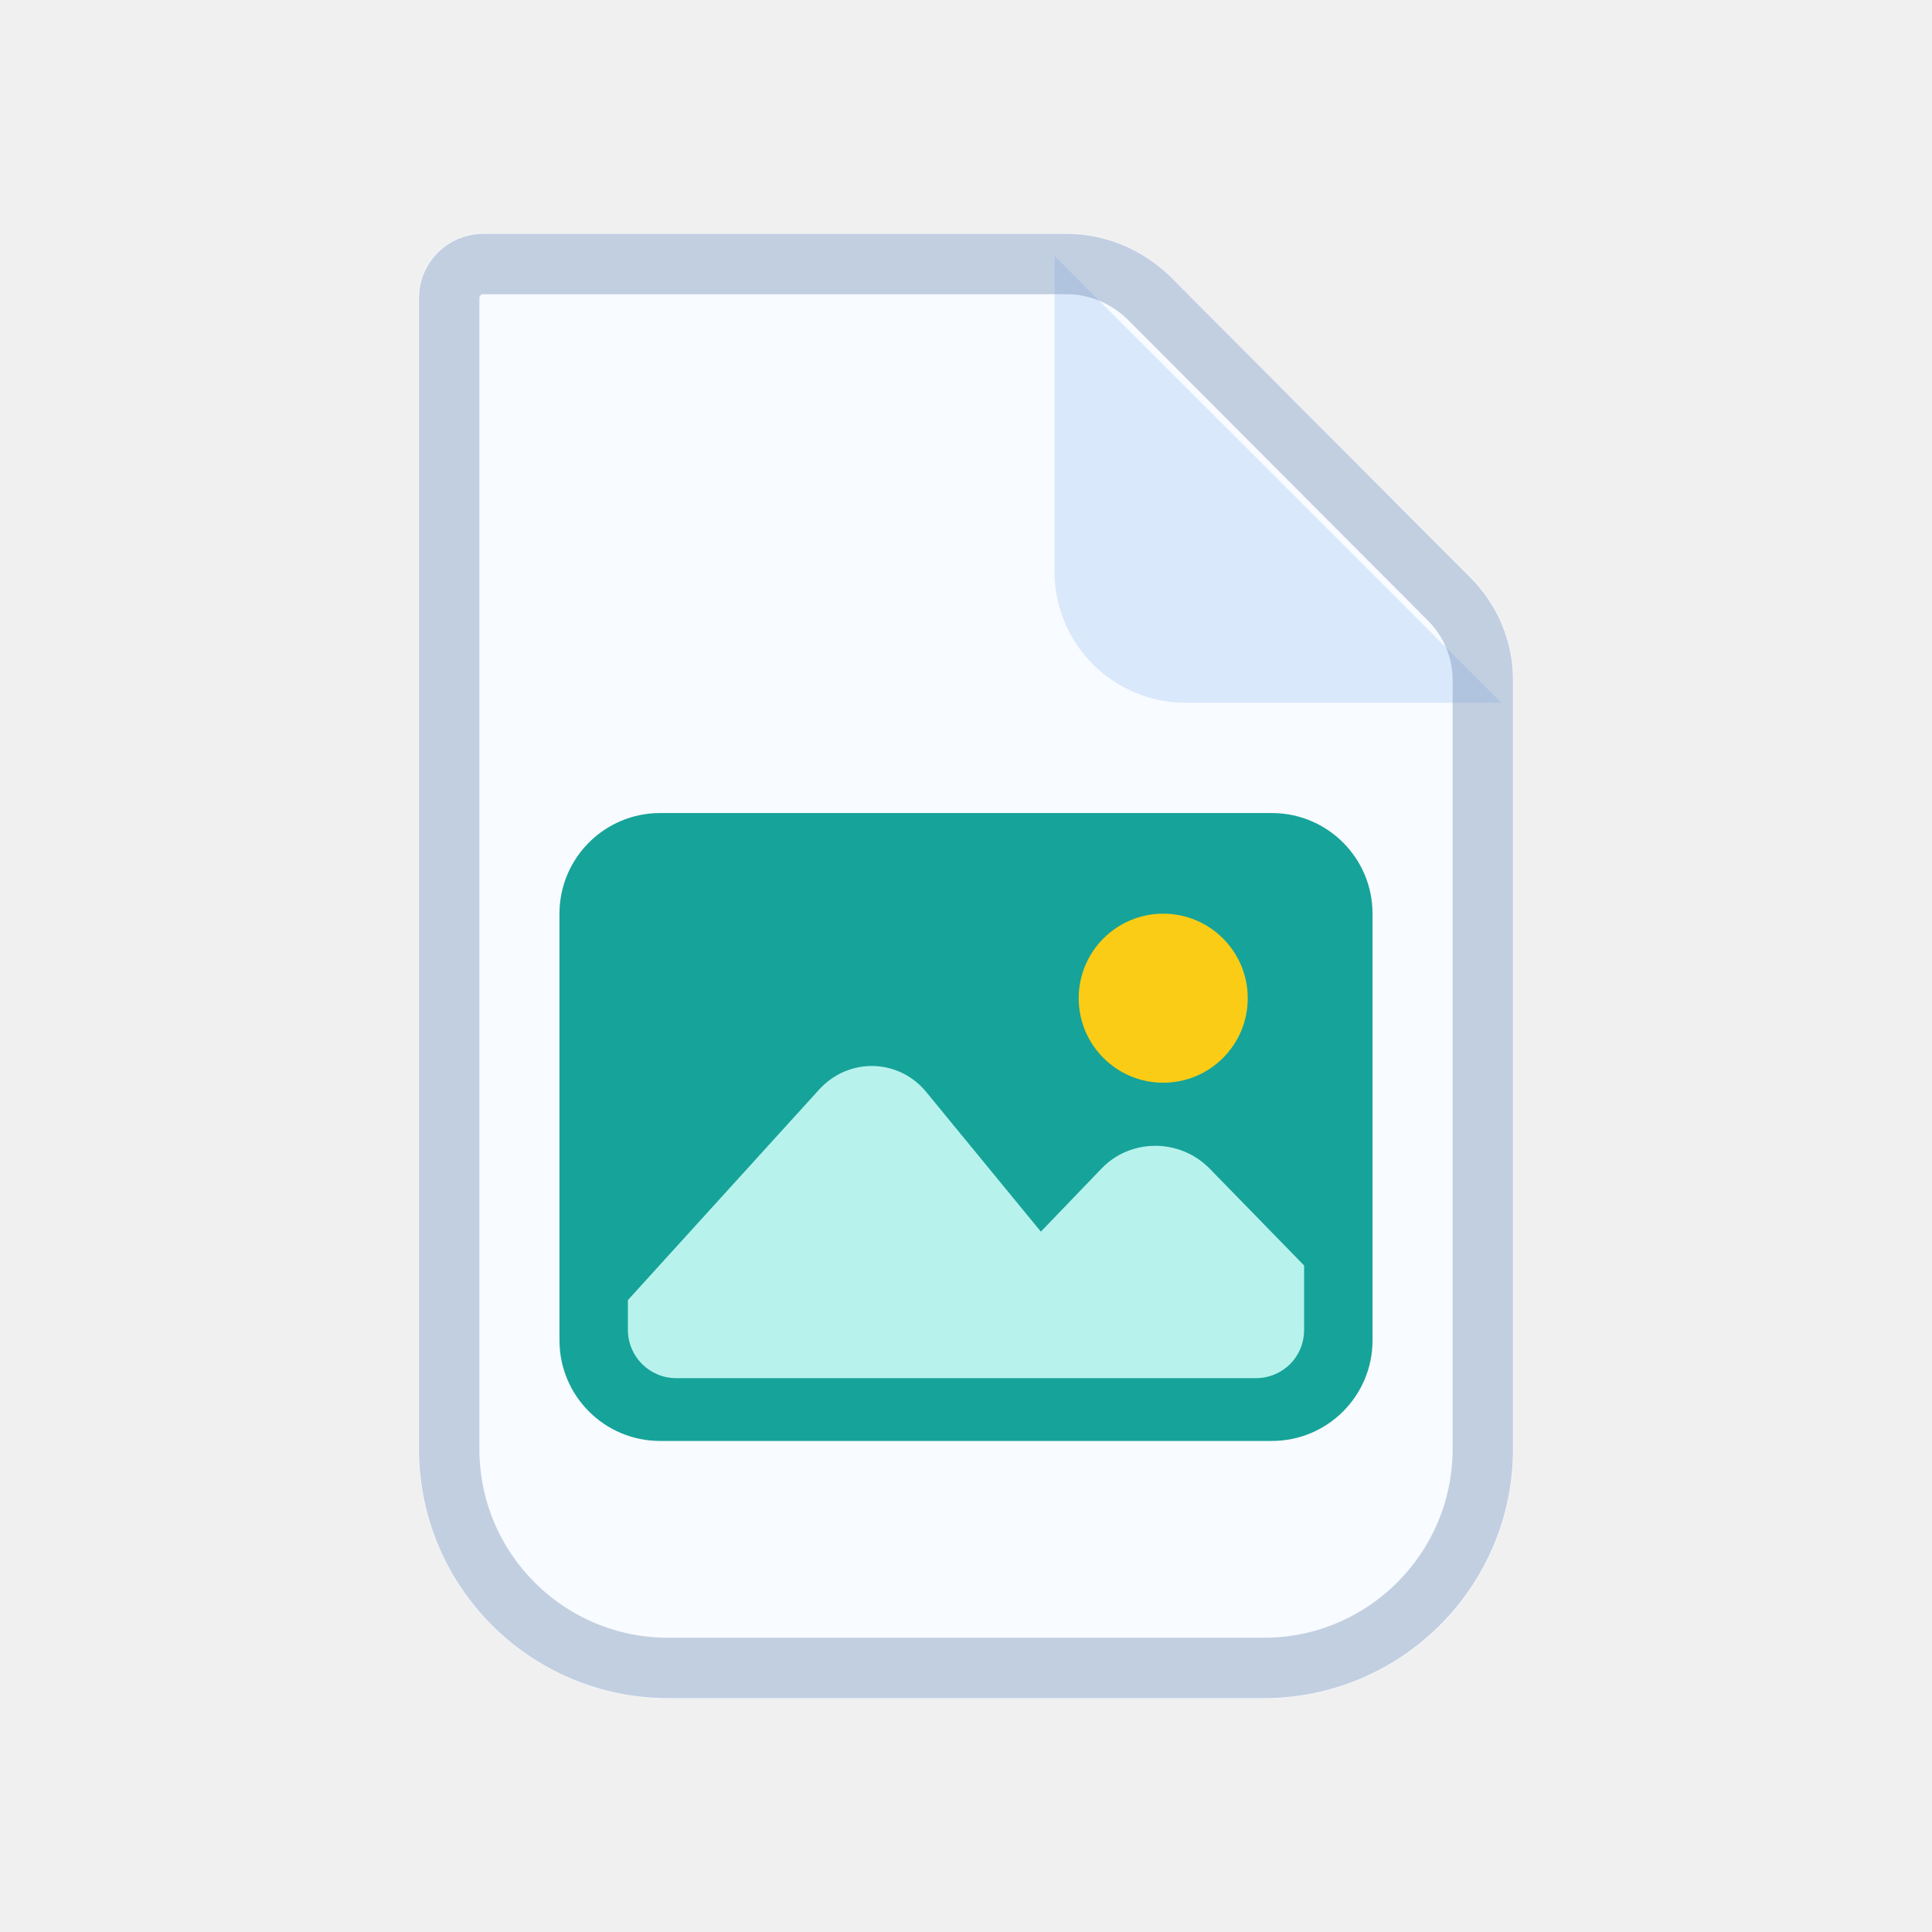
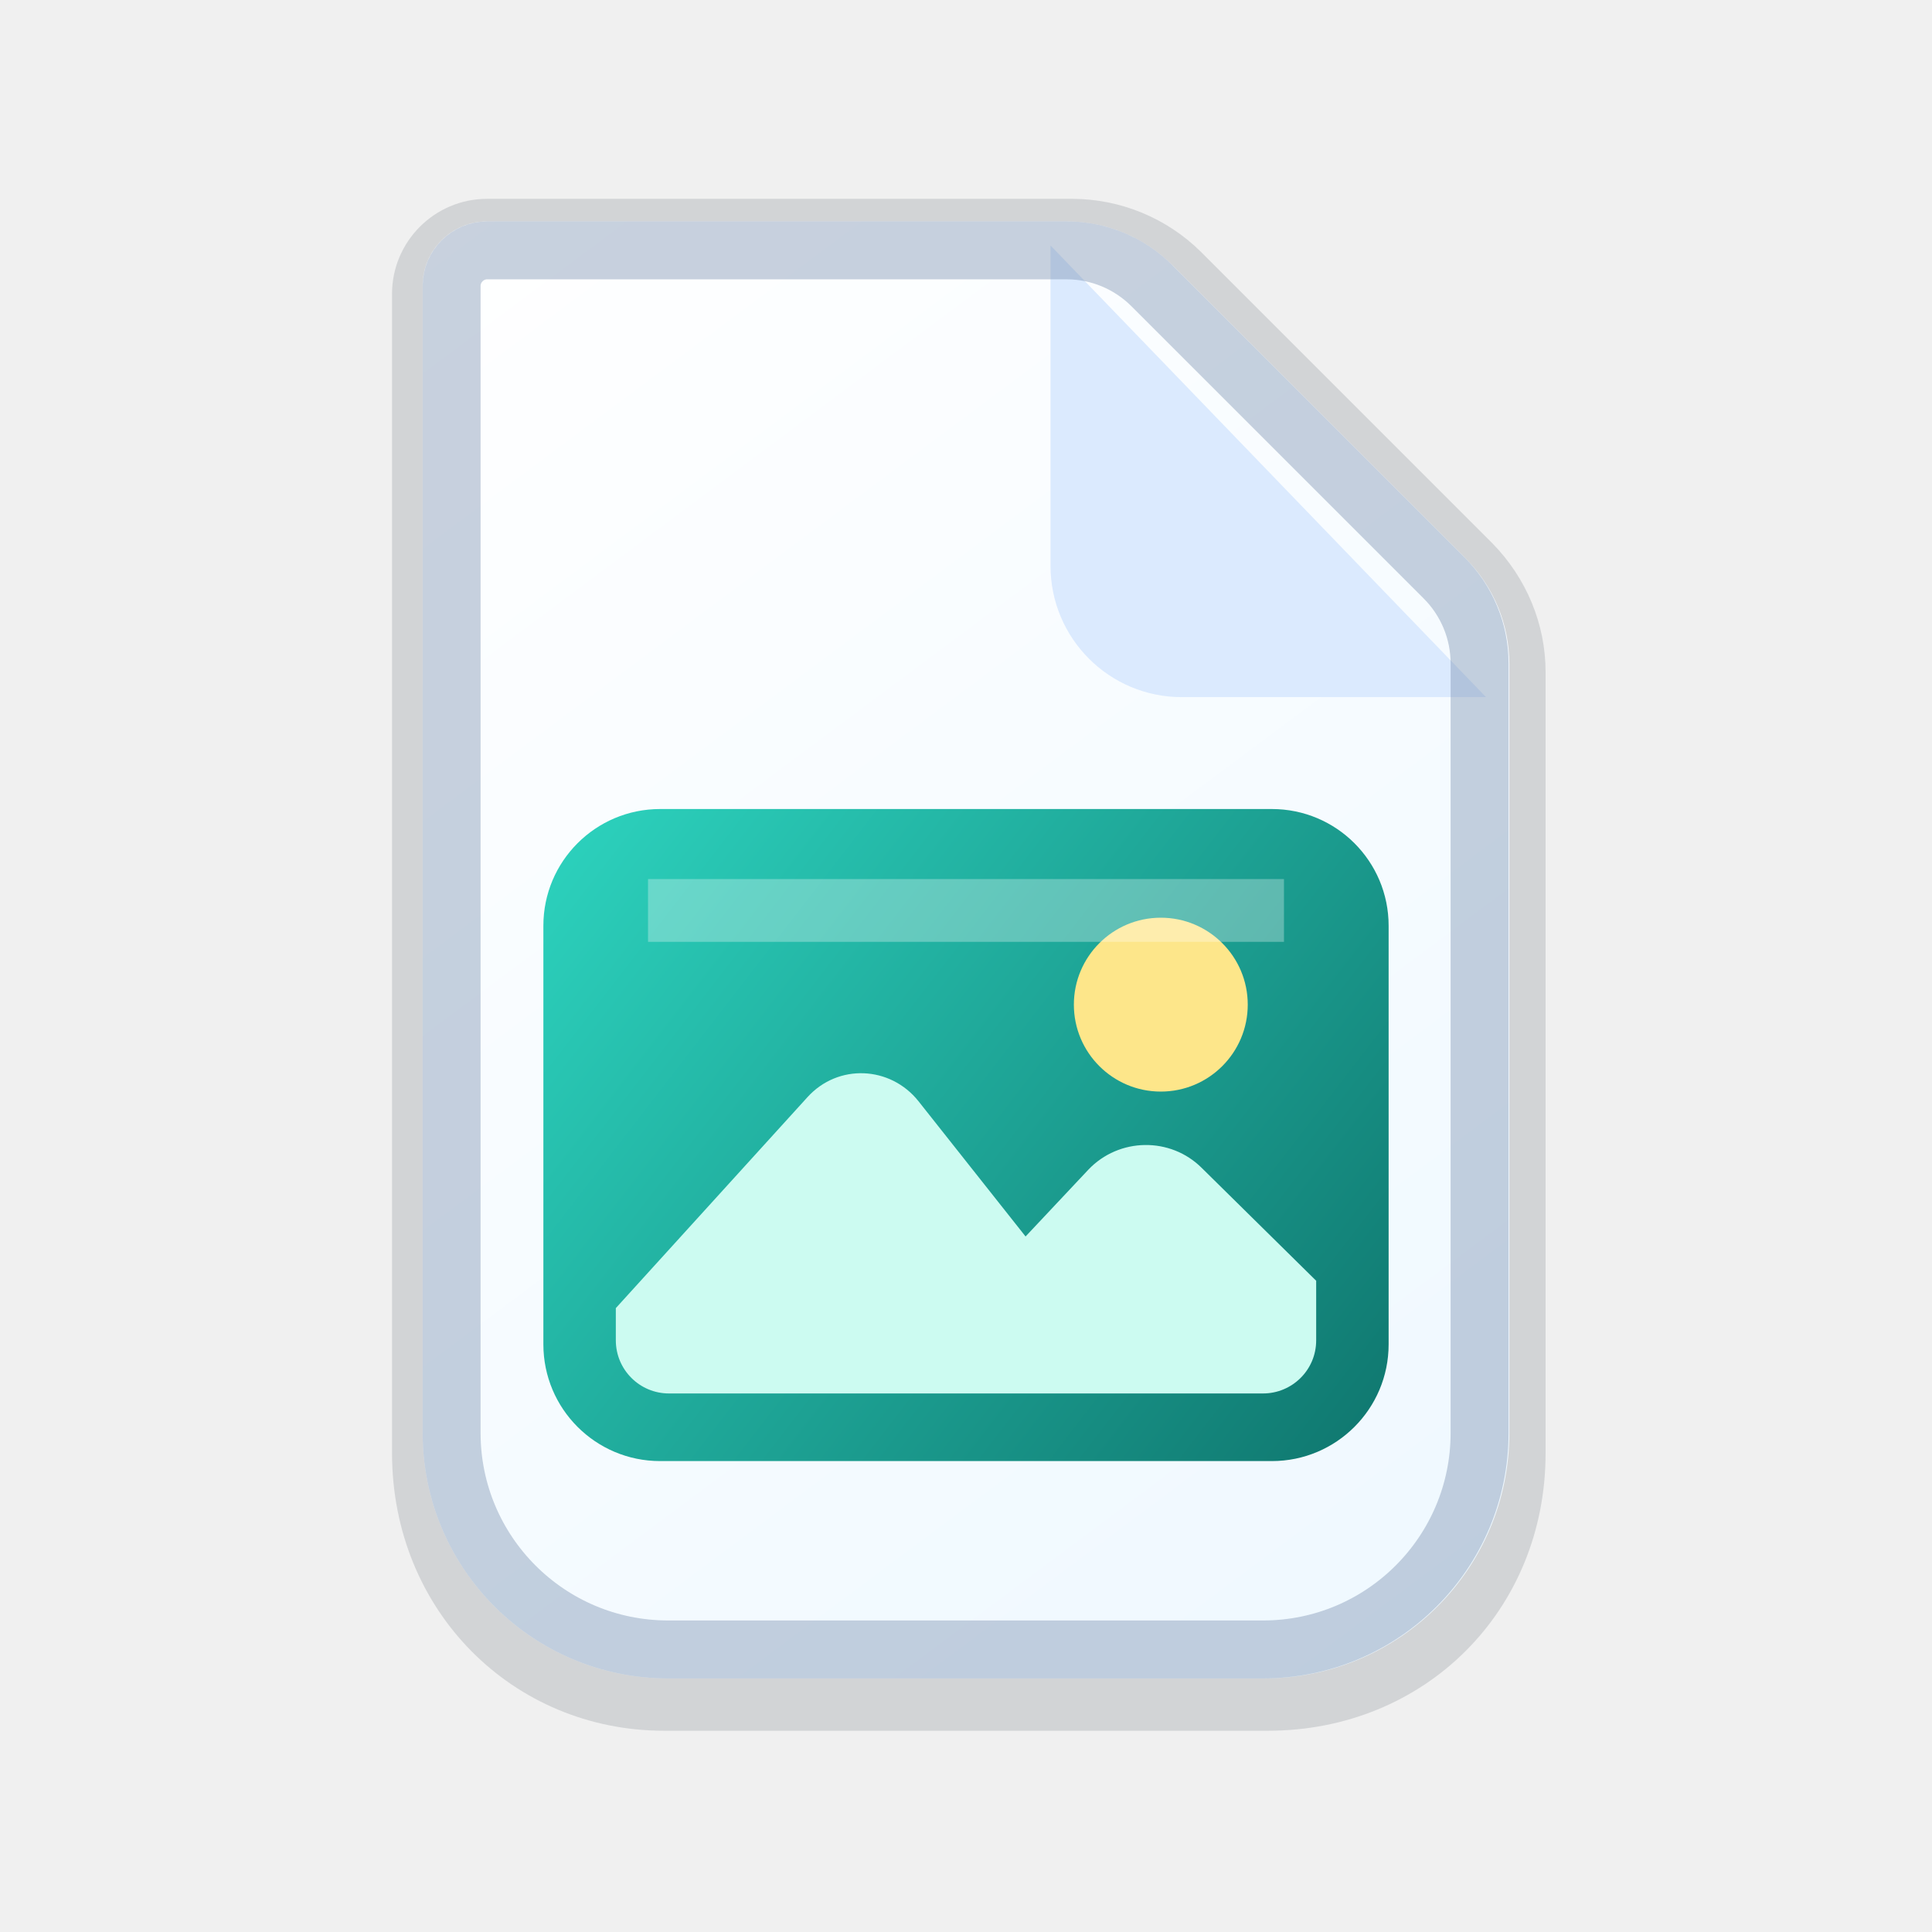
<svg xmlns="http://www.w3.org/2000/svg" viewBox="0 0 24 24">
-   <path fill="#f8fbff" d="M6 2.9h7.25c.48 0 .94.19 1.28.53l3.74 3.74c.34.34.53.8.53 1.28V18a3.1 3.1 0 0 1-3.1 3.1H8.3A3.1 3.1 0 0 1 5.2 18V3.7c0-.44.36-.8.8-.8z" />
-   <path fill="#d9e8fb" d="M13.1 3.18V7.1c0 .9.73 1.63 1.63 1.63h3.92z" />
-   <rect x="6.95" y="10.1" width="10.1" height="7.8" rx="1.25" fill="#16a39a" />
-   <path fill="#b7f3ec" d="m7.8 16.15 2.38-2.62c.37-.4.99-.38 1.33.04l1.42 1.73.75-.78c.36-.38.97-.38 1.34-.01l1.18 1.21v.8c0 .34-.27.6-.6.6H8.4a.6.6 0 0 1-.6-.6z" />
-   <circle cx="14.45" cy="12.4" r="1.05" fill="#facc15" />
-   <path fill="none" stroke="#7892b7" stroke-opacity=".42" stroke-width=".75" d="M6 3.28h7.25c.38 0 .74.15 1.02.42l3.73 3.74c.27.27.42.63.42 1.01V18c0 1.5-1.22 2.72-2.72 2.72H8.3A2.72 2.72 0 0 1 5.58 18V3.7c0-.23.19-.42.42-.42z" />
+   <defs>
+     <linearGradient id="imagePage" x1="5.1" y1="2.7" x2="18.9" y2="21.2" gradientUnits="userSpaceOnUse">
+       <stop offset="0" stop-color="#ffffff" />
+       <stop offset="1" stop-color="#eef8ff" />
+     </linearGradient>
+     <linearGradient id="imageSky" x1="6.75" y1="10" x2="17.25" y2="18.1" gradientUnits="userSpaceOnUse">
+       <stop offset="0" stop-color="#2dd4bf" />
+       <stop offset="1" stop-color="#0f766e" />
+     </linearGradient>
+   </defs>
+   <path fill="#0f172a" fill-opacity=".13" d="M8.25 21.5h7.5c1.95 0 3.45-1.49 3.45-3.45V8.35c0-.6-.24-1.17-.66-1.6l-3.62-3.62a2.28 2.28 0 0 0-1.6-.66H6.05c-.65 0-1.18.53-1.18 1.18v14.4c0 1.96 1.5 3.45 3.38 3.45z" />
+   <path fill="url(#imagePage)" d="M6.05 2.75h7.2c.5 0 .97.2 1.32.55l3.63 3.63c.35.35.55.82.55 1.32v9.55a3.05 3.05 0 0 1-3.05 3.05H8.3a3.05 3.05 0 0 1-3.05-3.05V3.55c0-.44.36-.8.8-.8z" />
+   <path fill="#dbeafe" d="M13.05 3.05v3.98c0 .9.73 1.63 1.63 1.63h3.78z" />
+   <rect x="6.75" y="10.05" width="10.5" height="8.1" rx="1.45" fill="url(#imageSky)" />
+   <circle cx="14.42" cy="12.48" r="1.08" fill="#fde68a" />
+   <path fill="#ccfbf1" d="m7.65 16.25 2.38-2.62c.38-.42 1.03-.39 1.38.05l1.33 1.68.78-.83c.38-.4 1.02-.41 1.41-.02l1.42 1.4v.74c0 .37-.3.66-.66.66H8.31a.66.66 0 0 1-.66-.66z" />
+   <path fill="#ffffff" fill-opacity=".3" d="M8.05 10.92h7.9v.78h-7.9z" />
+   <path fill="none" stroke="#6f86a8" stroke-opacity=".38" stroke-width=".72" d="M6.05 3.11h7.2c.4 0 .78.16 1.06.44l3.63 3.63c.28.28.44.66.44 1.06v9.56a2.69 2.69 0 0 1-2.69 2.69H8.3a2.69 2.69 0 0 1-2.69-2.69V3.55c0-.24.2-.44.44-.44z" />
</svg>
